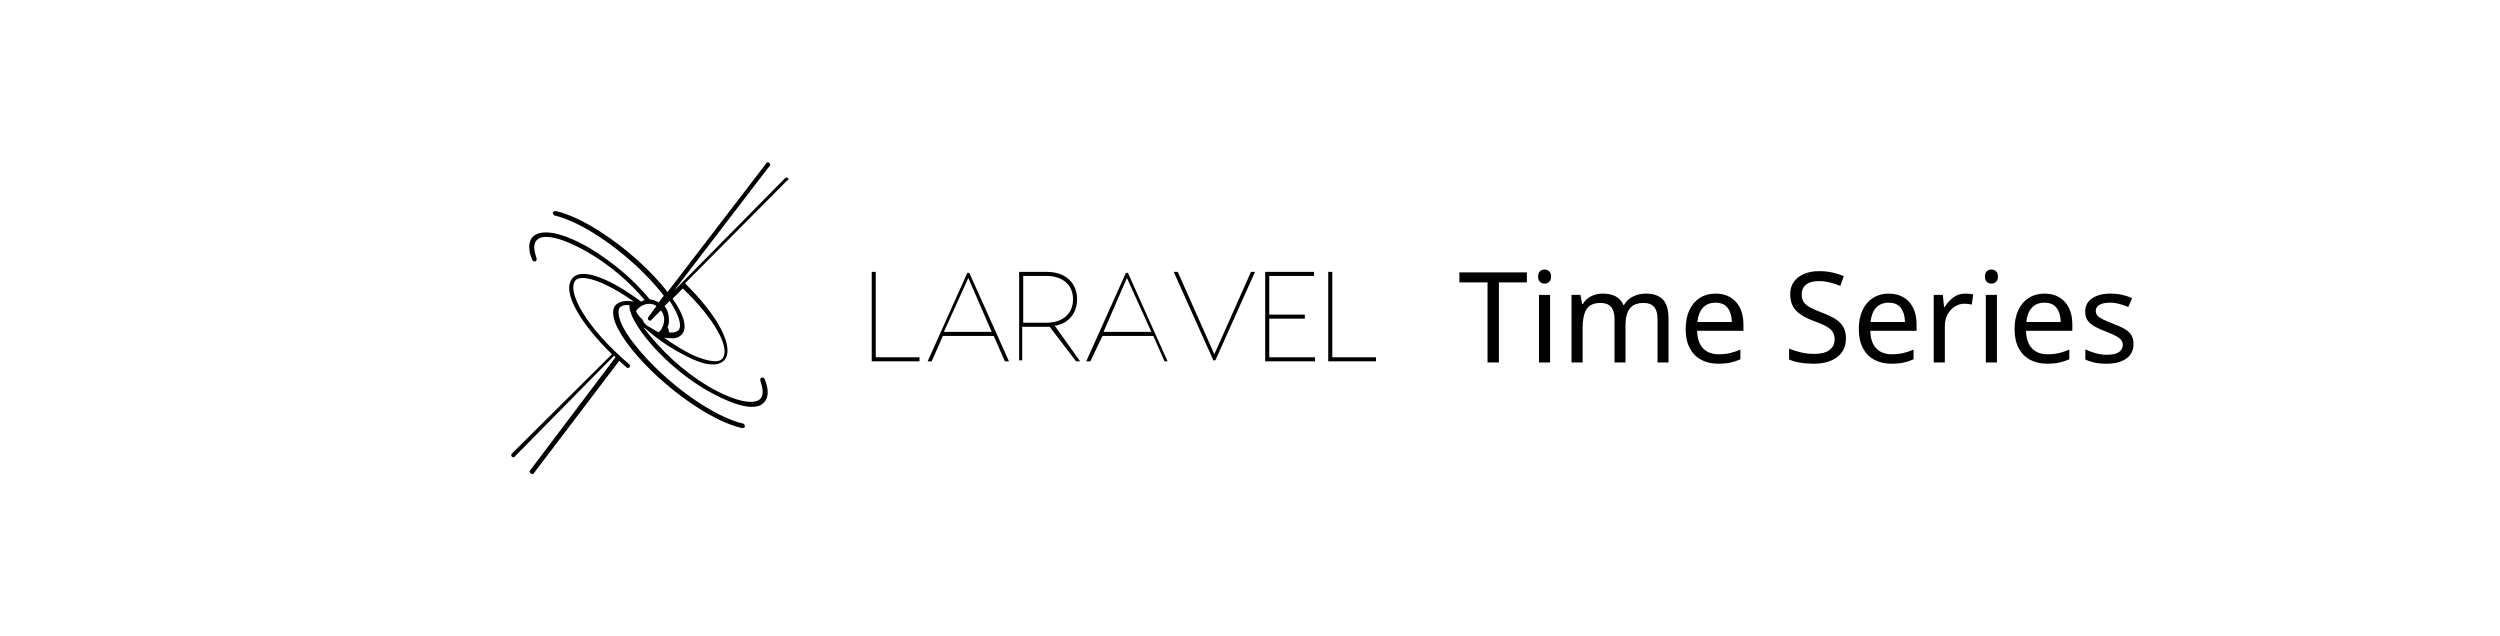
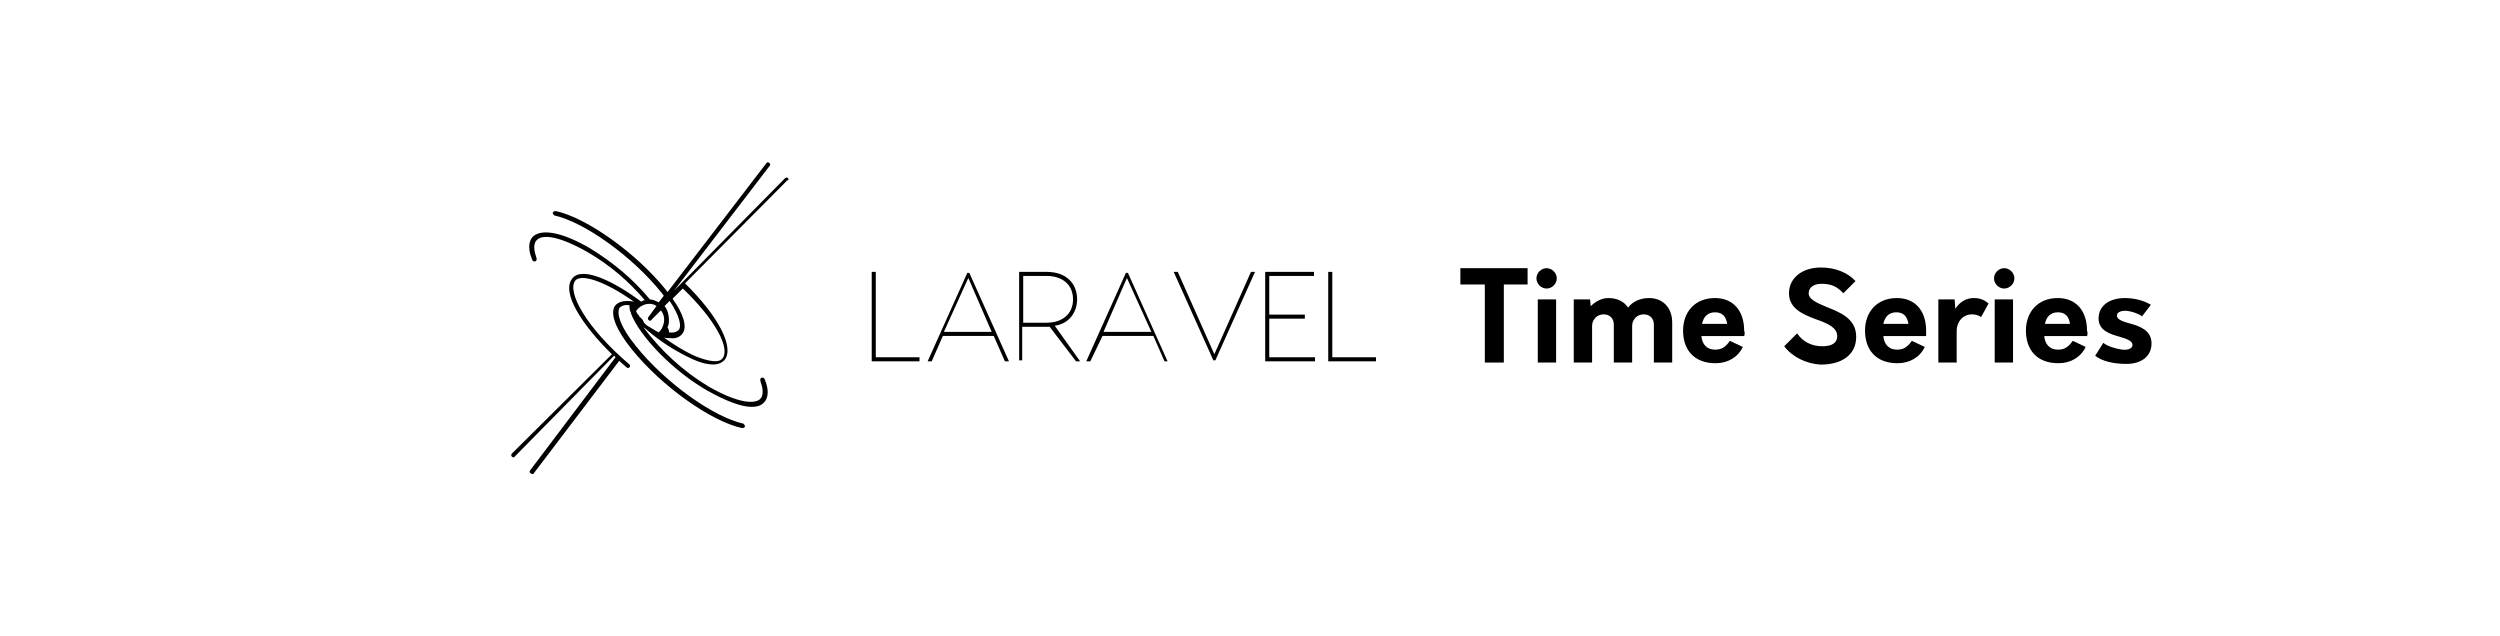
<svg xmlns="http://www.w3.org/2000/svg" version="1.1" id="Calque_1" x="0px" y="0px" viewBox="0 0 3172.3 806.3" style="enable-background:new 0 0 3172.3 806.3;" xml:space="preserve">
  <style type="text/css">
	.st0{fill:none;}
- 	.st1{font-family:'Orkney-Bold';}
- 	.st2{font-size:160px;}
+ 	.st1{enable-background:new    ;}
</style>
  <g transform="scale(8.615072) translate(10, 10)">
    <g id="SvgjsG1144" transform="matrix(1.076334,0,0,1.076334,-21.15223,-17.02098)">
      <g>
        <path d="M118.2,30.9c-0.1-0.1-0.3-0.1-0.4,0l0,0l-15.2,15.4l13.1-17.1c0.1-0.1,0.1-0.3-0.1-0.4c-0.1-0.1-0.3-0.1-0.4,0.1     l-13.5,17.6l-0.2-0.3c-4.1-5.1-10.9-9.9-15.1-10.8c-0.2,0-0.3,0.1-0.4,0.2c0,0.2,0.1,0.3,0.2,0.4l0,0c4.1,0.9,10.7,5.6,14.7,10.6     l0.3,0.4l-0.7,0.9c-0.4-0.2-0.8-0.4-1.2-0.4c-2.3-2.8-5.1-5.1-8.2-7c-3.6-2.1-6.4-2.7-7.7-1.7c-0.5,0.4-1,1.4-0.2,3.3     c0.1,0.2,0.2,0.2,0.4,0.2c0.2-0.1,0.2-0.2,0.2-0.4l0,0c-0.3-0.9-0.6-2,0.1-2.6c0.8-0.7,3-0.5,7,1.8c2.9,1.7,5.5,3.9,7.7,6.5     c-0.2,0-0.3,0.1-0.5,0.2c-3.6-2.7-8-4.9-9.4-3.2C87.1,46.5,90,51,94.1,55L80.4,68.6c-0.1,0.1-0.1,0.3,0,0.4l0,0     c0.1,0.1,0.1,0.1,0.2,0.1s0.2,0,0.2-0.1l13.6-13.8l0.2,0.2L82.9,70.9c-0.1,0.1-0.1,0.3,0.1,0.4c0.1,0,0.1,0.1,0.2,0.1     s0.2,0,0.2-0.1l11.7-15.4c0.3,0.3,0.7,0.6,1,0.9c0.1,0.1,0.3,0.1,0.4,0s0.1-0.3,0-0.4c-6-5.1-8.6-10-7.4-11.5     c0.8-0.9,3.9,0,8,2.9c-1.6-0.3-2.3,0.2-2.6,0.6c-0.7,1.1,0.2,3.3,2.3,5.9c4.1,5.1,10.9,9.9,15.1,10.8h0.1c0.1,0,0.3-0.1,0.3-0.2     c0-0.2-0.1-0.3-0.2-0.4c-4.1-0.9-10.7-5.6-14.7-10.6c-2.3-2.8-2.6-4.5-2.3-5.2c0.3-0.4,0.9-0.5,1.4-0.4c0,0.3,0,0.7,0.2,1     c0,0,0,0,0,0.1l0,0c1.2,3.2,5.9,8,10.5,10.6c2.5,1.4,4.6,2.2,6,2.2c0.6,0,1.2-0.1,1.6-0.5c0.5-0.4,1-1.4,0.2-3.3     c-0.1-0.2-0.2-0.2-0.4-0.2l0,0c-0.2,0.1-0.2,0.2-0.2,0.4c0.3,0.9,0.6,2-0.1,2.6c-0.8,0.6-3,0.5-7-1.8c-3.5-2.1-6.5-4.9-8.9-8.1     l0.3,0.2l0,0c1.9,1.7,4.1,3.1,6.5,4.2c0.9,0.4,1.8,0.7,2.8,0.7c0.6,0,1.1-0.2,1.5-0.6c1.4-1.7-0.8-6-5.4-10.5l14-14.1     C118.3,31.2,118.3,31,118.2,30.9L118.2,30.9z M101.7,51.3c0.2-0.3,0.2-0.7,0.2-1.1c0-0.6-0.2-1.3-0.6-1.8l0.7-0.7     c1.4,2.1,1.6,3.4,1.3,3.9c-0.3,0.4-0.9,0.5-1.4,0.4C101.9,51.8,101.9,51.6,101.7,51.3z M98.3,50.3L98.3,50.3     C98.1,50,98,50,97.9,49.9l-0.1-0.2l-0.2-0.2l-0.1-0.2l-0.1-0.2c0.4-0.6,1.1-1,1.8-1c0.4,0,0.7,0.1,1,0.3l-1.1,1.5     c-0.1,0.1-0.1,0.3,0,0.4c0.1,0.1,0.1,0.1,0.2,0.1s0.2,0,0.2-0.1l1.3-1.3c0.5,0.6,0.6,1.5,0.2,2.3c-0.1,0.3-0.3,0.5-0.5,0.7     l-0.2-0.1l-0.2-0.1l-0.3-0.2l-0.2-0.1c-0.1-0.1-0.2-0.1-0.3-0.2c-0.1,0-0.1-0.1-0.2-0.1c-0.2-0.1-0.3-0.2-0.5-0.4     S98.4,50.4,98.3,50.3z M109.2,55.6c-0.5,0.6-1.8,0.4-3.6-0.3c-1.6-0.7-3-1.6-4.4-2.6c0.3,0.1,0.6,0.1,1,0.1     c0.6,0.1,1.3-0.2,1.6-0.7c0.6-0.9,0.1-2.6-1.4-4.7l1.4-1.4C108.1,50.1,110.4,54.2,109.2,55.6z" />
      </g>
    </g>
    <g id="SvgjsG1145" transform="matrix(1.497562,0,0,1.497562,83.20292,17.01463)">
      <path d="M23.9,17.1h4.3v0.4h-4.7V8.7h0.4V17.1z M36.6,17.5L35.5,15h-5l-1.1,2.5H29l3.9-8.7h0.2l3.9,8.7H36.6z M30.6,14.6h4.7    L33,9.3L30.6,14.6z M44,17.5h-0.4L41,14.1c-0.1,0-0.2,0-0.4,0h-2.3v3.3H38V8.7h2.7c2,0,3,1.2,3,2.7c0,1.3-0.8,2.4-2.2,2.6L44,17.5    z M38.4,13.7h2.3c1.6,0,2.6-0.9,2.6-2.3s-1-2.3-2.6-2.3h-2.3V13.7z M52.3,17.5L51.2,15h-5L45,17.5h-0.4l3.9-8.7h0.2l3.9,8.7H52.3    L52.3,17.5z M46.3,14.6H51l-2.4-5.3L46.3,14.6z M60.8,8.7h0.4l-3.9,8.7h-0.2l-3.9-8.7h0.4l3.6,8.1L60.8,8.7z M62.6,17.1h4.5v0.4    h-4.8h-0.1V8.7h0.4H67v0.4h-4.4v3.8h3.5v0.4h-3.5V17.1L62.6,17.1z M68.8,17.1h4.3v0.4h-4.7V8.7h0.4L68.8,17.1L68.8,17.1z" />
    </g>
    <rect x="-261" y="-49.3" class="st0" width="1053.9" height="178.1" />
-     <text transform="matrix(0.1161 0 0 0.1161 204.771 43.3874)" class="st1 st2">Time Series</text>
+     <g class="st1">
+       <path d="M215.1,31.9h-3.6v11.5h-2.8V31.9h-3.6v-2.4h9.9V31.9z" />
+       <path d="M216.3,31c0-0.8,0.7-1.5,1.5-1.5c0.8,0,1.5,0.7,1.5,1.5s-0.7,1.5-1.5,1.5C217,32.5,216.3,31.8,216.3,31z M216.5,34.1h2.7    v9.3h-2.7V34.1z" />
+       <path d="M236.3,37.5v5.9h-2.7v-5.6c0-0.9-0.6-1.5-1.5-1.5c-1,0-1.7,0.8-1.7,1.7v5.4h-2.7v-5.6c0-0.9-0.6-1.5-1.5-1.5    c-1,0-1.7,0.8-1.7,1.7v5.4h-2.7v-9.3h2.4l0.1,1c0.7-0.7,1.6-1.2,2.6-1.2c1.3,0,2.3,0.5,2.9,1.4c0.7-0.9,1.8-1.4,3.1-1.4    C234.9,33.9,236.3,35.3,236.3,37.5z" />
+       <path d="M246.9,39.5h-6.3c0.1,1.2,0.8,2,2,2c0.9,0,1.5-0.3,2.2-1.3l1.9,0.9c-0.7,1.5-2.2,2.4-4,2.4c-3.3,0-4.8-2.1-4.8-4.8    c0-2.7,1.7-4.8,4.7-4.8c2.7,0,4.3,1.9,4.3,4.8C247,39,247,39.2,246.9,39.5z M240.7,37.7h3.7c-0.2-1.1-0.7-1.7-1.8-1.7    C241.5,36,240.9,36.7,240.7,37.7z" />
+       <path d="M252.8,41l1.9-1.9c0.8,1.2,2.1,1.9,3.7,1.9c1.3,0,2.2-0.4,2.2-1.5c0-1.3-1.5-1.9-3.2-2.5c-1.9-0.7-3.9-1.6-3.9-3.8    c0-2.3,2-3.8,4.7-3.8c2.2,0,4,0.8,5.1,2l-1.8,1.8c-0.9-1-1.8-1.4-3.2-1.4c-1.1,0-1.9,0.5-1.9,1.4c0,0.9,1.2,1.4,2.6,2    c2,0.8,4.4,1.7,4.4,4.4c0,2.8-2.3,4.1-5.2,4.1C256,43.6,253.9,42.5,252.8,41z" />
+       <path d="M273.7,39.5h-6.3c0.1,1.2,0.8,2,2,2c0.9,0,1.5-0.3,2.2-1.3l1.9,0.9c-0.7,1.5-2.2,2.4-4,2.4c-3.3,0-4.8-2.1-4.8-4.8    c0-2.7,1.7-4.8,4.7-4.8c2.7,0,4.3,1.9,4.3,4.8C273.7,39,273.7,39.2,273.7,39.5z M267.4,37.7h3.7c-0.2-1.1-0.7-1.7-1.8-1.7    C268.2,36,267.6,36.7,267.4,37.7z" />
+       <path d="M282.9,34.7l-1.1,2c-0.3-0.2-0.7-0.4-1.4-0.4c-1.1,0-2.2,0.9-2.2,2.5v4.6h-2.7v-9.3h2.4l0.1,1.4c0.6-1,1.6-1.6,2.7-1.6    C281.7,33.9,282.3,34.2,282.9,34.7z" />
+       <path d="M283.7,31c0-0.8,0.7-1.5,1.5-1.5c0.8,0,1.5,0.7,1.5,1.5s-0.7,1.5-1.5,1.5C284.4,32.5,283.7,31.8,283.7,31z M283.8,34.1    h2.7v9.3h-2.7V34.1z" />
+       <path d="M297.4,39.5h-6.3c0.1,1.2,0.8,2,2,2c0.9,0,1.5-0.3,2.2-1.3l1.9,0.9c-0.7,1.5-2.2,2.4-4,2.4c-3.3,0-4.8-2.1-4.8-4.8    c0-2.7,1.7-4.8,4.7-4.8c2.7,0,4.3,1.9,4.3,4.8C297.5,39,297.5,39.2,297.4,39.5z M291.2,37.7h3.7c-0.2-1.1-0.7-1.7-1.8-1.7    C292,36,291.4,36.7,291.2,37.7z" />
+       <path d="M298.6,42.4l1.2-1.9c0.6,0.5,1.9,0.9,2.8,1c0.9,0.1,1.5-0.2,1.5-0.7c0-0.6-0.9-0.9-1.9-1.2c-1.4-0.4-3.1-0.9-3.1-2.7    c0-1.8,1.5-3,3.9-3c1.2,0,2.7,0.3,3.8,1l-1.3,1.7c-0.5-0.4-1.4-0.7-2.1-0.8c-0.8-0.1-1.6,0.1-1.6,0.7c0,0.6,1,0.9,2.1,1.2    c1.4,0.4,3,1,3,2.9c0,1.8-1.4,3-3.7,3C301.3,43.6,299.6,43.2,298.6,42.4z" />
+     </g>
  </g>
</svg>
